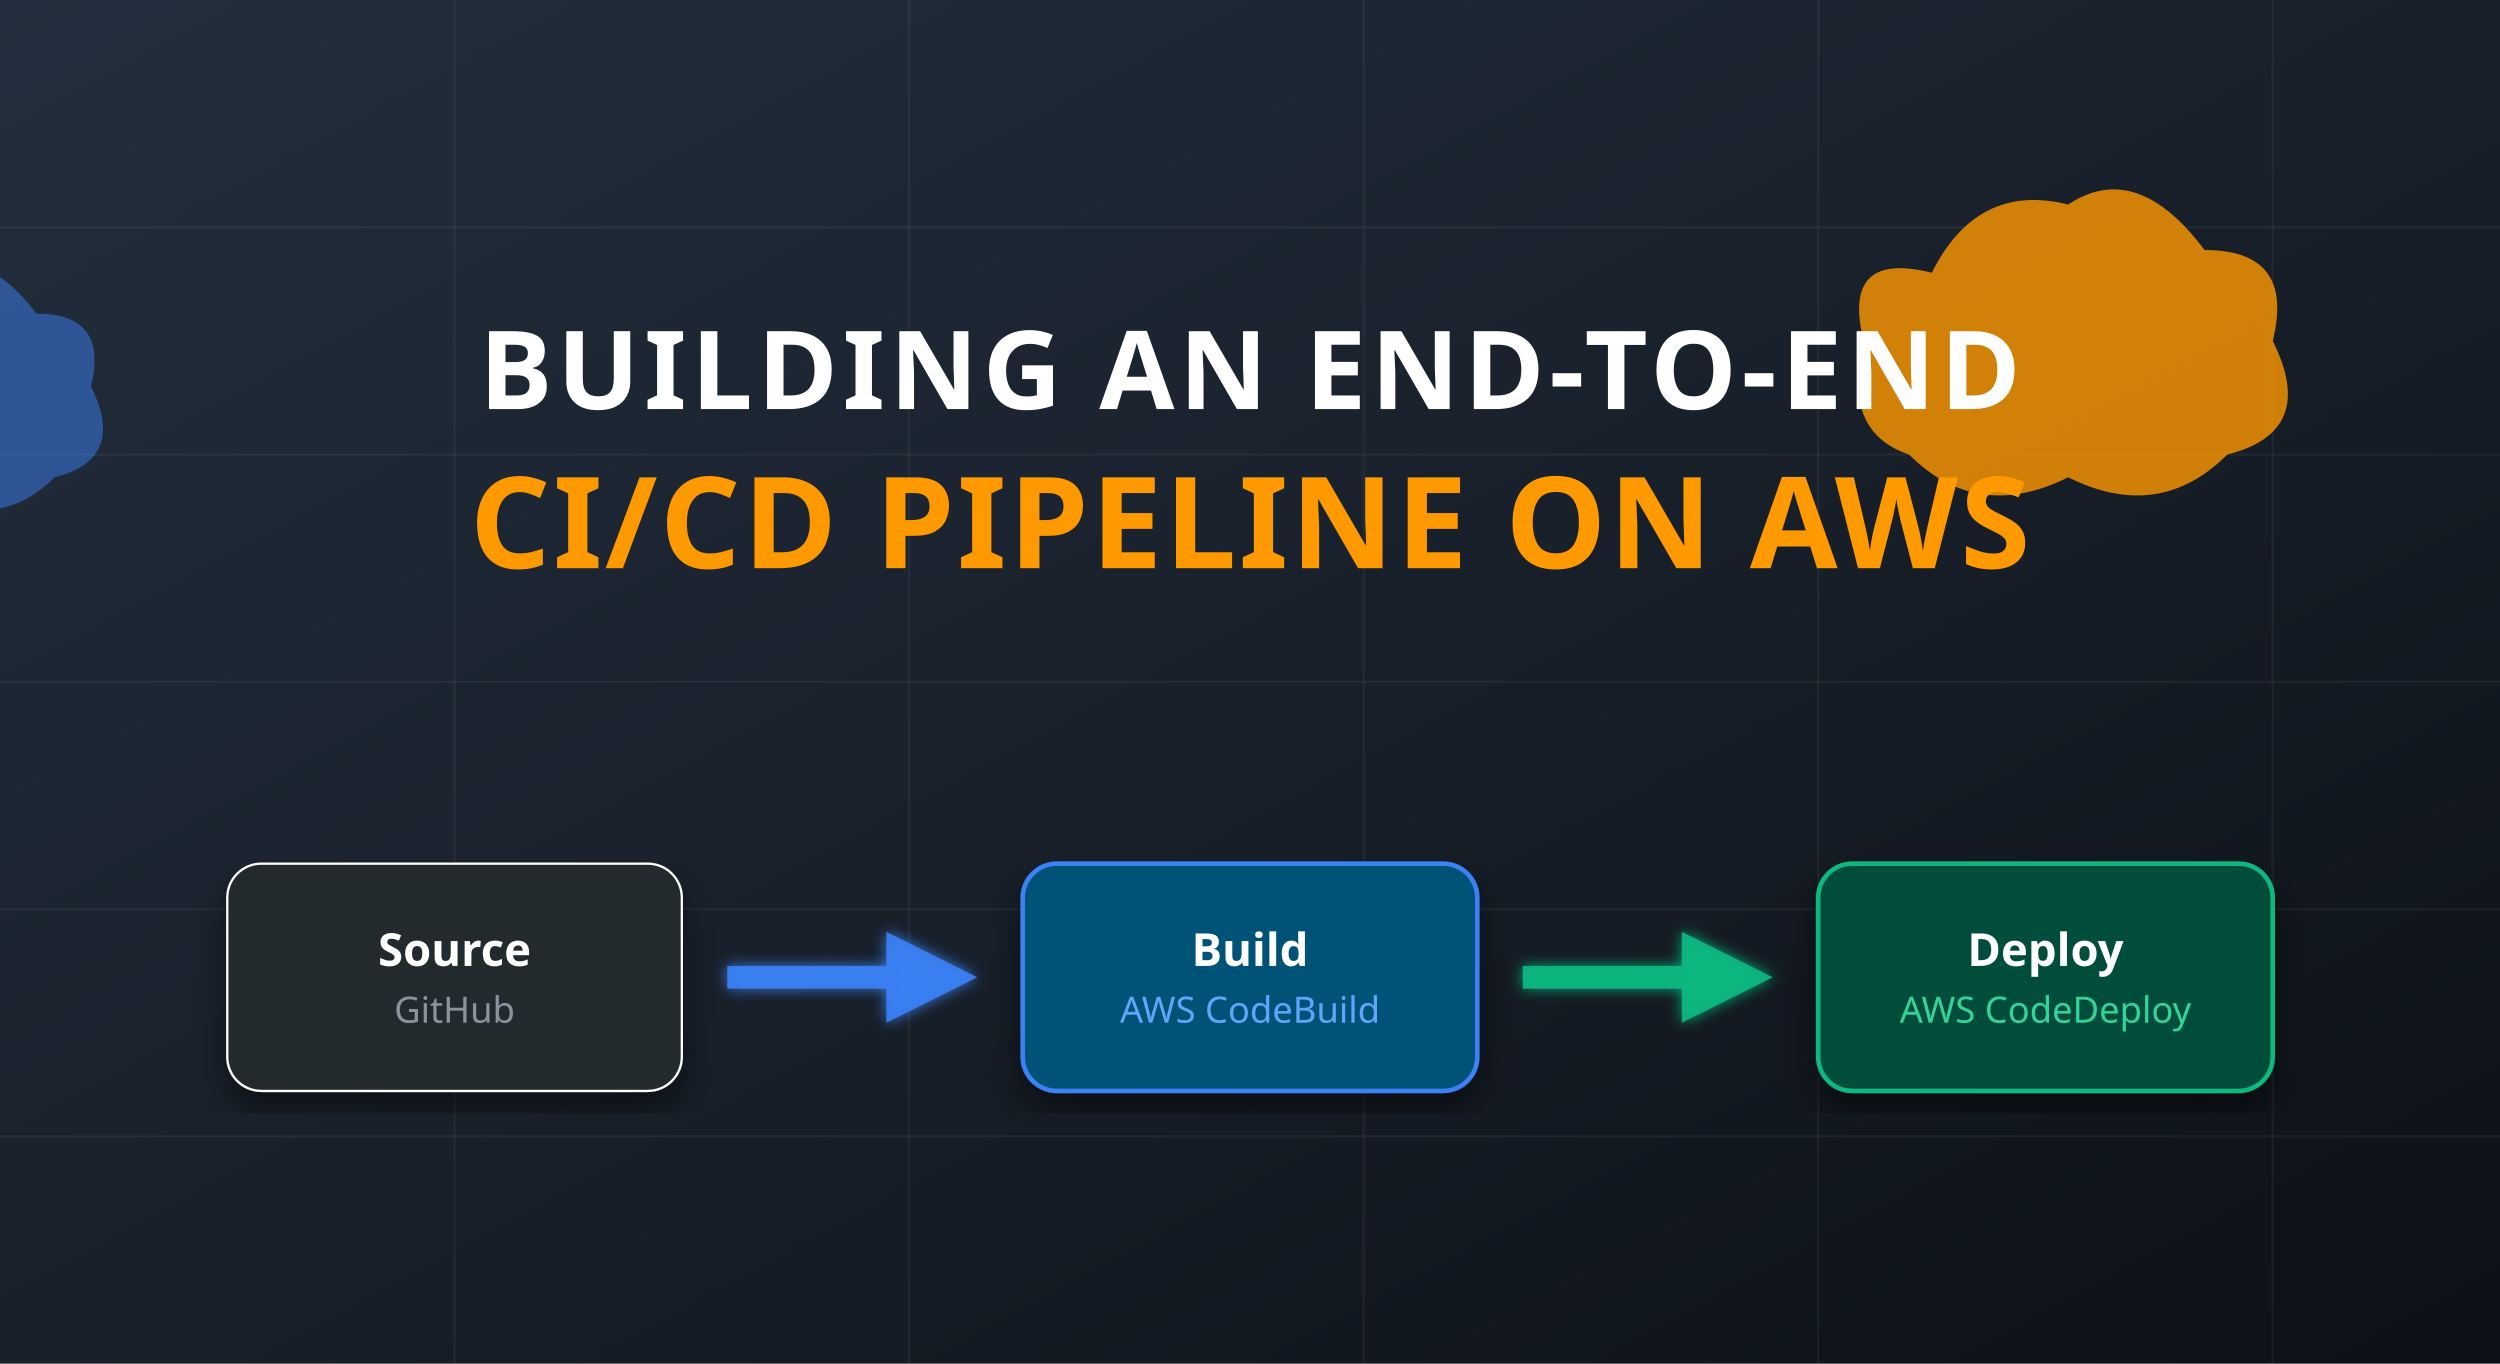
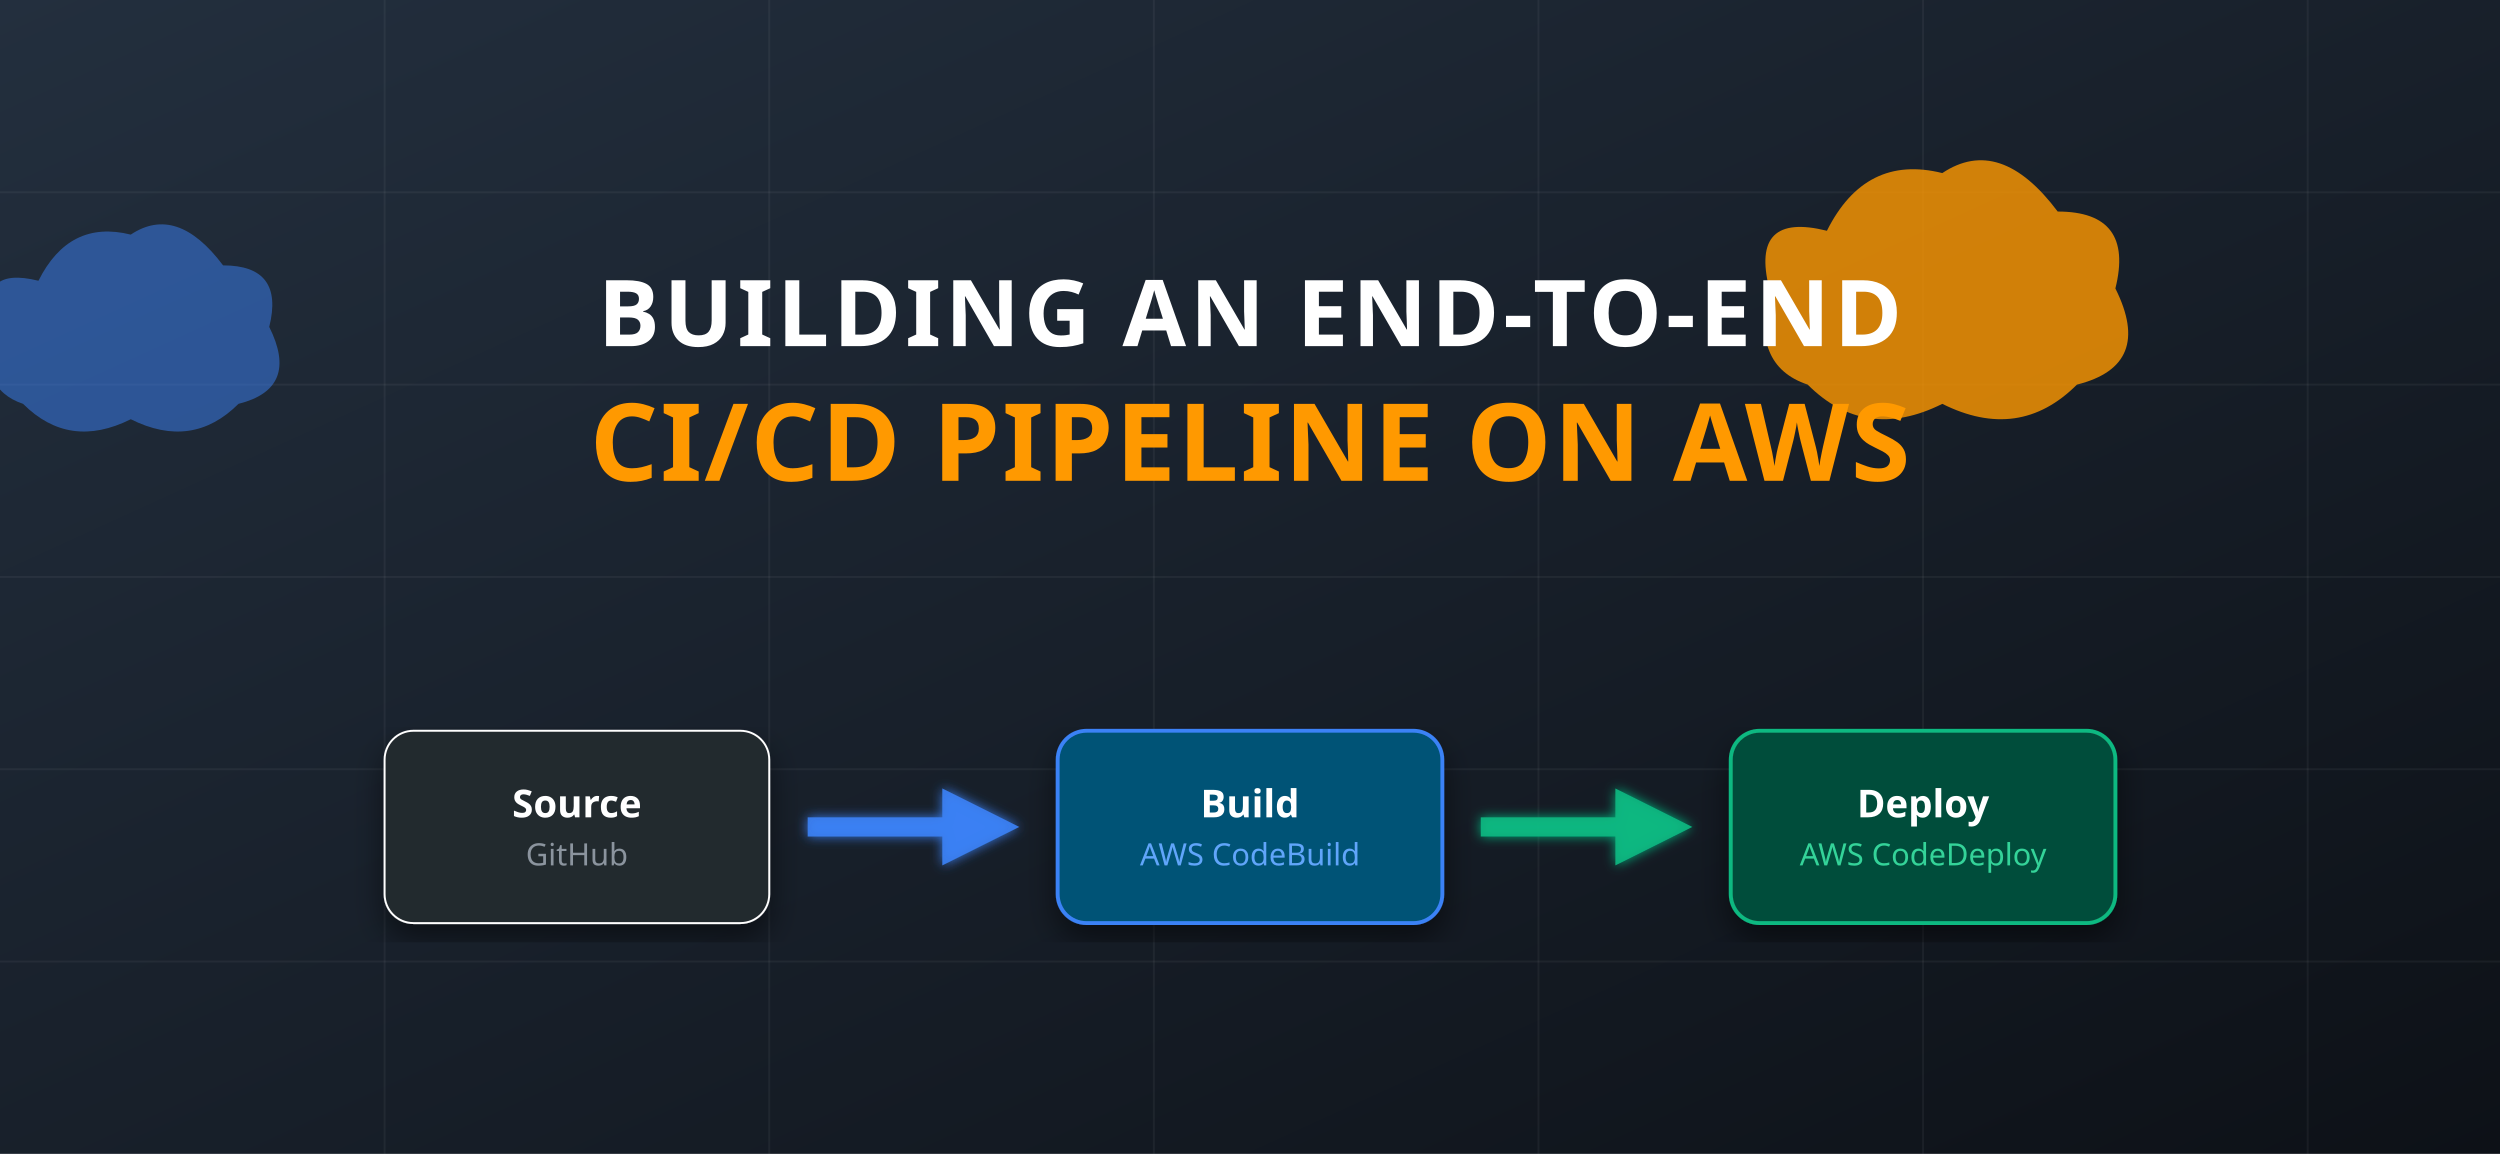
- <svg xmlns="http://www.w3.org/2000/svg" viewBox="0 0 1100 600" width="1100" height="600">
+ <svg xmlns="http://www.w3.org/2000/svg" viewBox="0 0 1300 600" width="1300" height="600">
  <defs>
    <linearGradient id="bg" x1="0%" y1="0%" x2="100%" y2="100%">
      <stop offset="0%" stop-color="#232F3E" />
      <stop offset="100%" stop-color="#0D1117" />
    </linearGradient>
    <filter id="shadow" x="-10%" y="-10%" width="120%" height="120%">
      <feDropShadow dx="0" dy="8" stdDeviation="8" flood-color="#000" flood-opacity="0.5" />
    </filter>
    <filter id="glow1" x="-20%" y="-20%" width="140%" height="140%">
      <feGaussianBlur stdDeviation="3" result="blur" />
      <feComposite in="SourceGraphic" in2="blur" operator="over" />
    </filter>
  </defs>
-   <rect width="1100" height="600" fill="url(#bg)" />
+   <rect width="1300" height="600" fill="url(#bg)" />
  <g stroke="#ffffff" stroke-width="1" stroke-opacity="0.05">
-     <line x1="0" y1="100" x2="1100" y2="100" />
-     <line x1="0" y1="200" x2="1100" y2="200" />
-     <line x1="0" y1="300" x2="1100" y2="300" />
-     <line x1="0" y1="400" x2="1100" y2="400" />
-     <line x1="0" y1="500" x2="1100" y2="500" />
+     <line x1="0" y1="100" x2="1300" y2="100" />
+     <line x1="0" y1="200" x2="1300" y2="200" />
+     <line x1="0" y1="300" x2="1300" y2="300" />
+     <line x1="0" y1="400" x2="1300" y2="400" />
+     <line x1="0" y1="500" x2="1300" y2="500" />
    <line x1="200" y1="0" x2="200" y2="600" />
    <line x1="400" y1="0" x2="400" y2="600" />
    <line x1="600" y1="0" x2="600" y2="600" />
    <line x1="800" y1="0" x2="800" y2="600" />
    <line x1="1000" y1="0" x2="1000" y2="600" />
+     <line x1="1200" y1="0" x2="1200" y2="600" />
  </g>
-   <g fill="#FF9900" opacity="0.8" transform="translate(-50, 0)">
+   <g fill="#FF9900" opacity="0.8" transform="translate(50, 0)">
    <path d="M 900 120 Q 920 80 960 90 Q 990 70 1020 110 Q 1060 110 1050 150 Q 1070 190 1030 200 Q 1000 230 960 210 Q 920 230 890 200 Q 860 190 870 150 Q 860 110 900 120 Z" />
  </g>
-   <g fill="#3b82f6" opacity="0.5" transform="translate(-800, 50) scale(0.8)">
+   <g fill="#3b82f6" opacity="0.5" transform="translate(-700, 50) scale(0.8)">
    <path d="M 900 120 Q 920 80 960 90 Q 990 70 1020 110 Q 1060 110 1050 150 Q 1070 190 1030 200 Q 1000 230 960 210 Q 920 230 890 200 Q 860 190 870 150 Q 860 110 900 120 Z" />
  </g>
-   <text x="550" y="180" fill="#ffffff" font-family="sans-serif" font-size="48" font-weight="bold" text-anchor="middle" letter-spacing="2">BUILDING AN END-TO-END</text>
-   <text x="550" y="250" fill="#FF9900" font-family="sans-serif" font-size="56" font-weight="900" text-anchor="middle" letter-spacing="1">CI/CD PIPELINE ON AWS</text>
-   <g transform="translate(100, 380)">
+   <text x="650" y="180" fill="#ffffff" font-family="sans-serif" font-size="48" font-weight="bold" text-anchor="middle" letter-spacing="2">BUILDING AN END-TO-END</text>
+   <text x="650" y="250" fill="#FF9900" font-family="sans-serif" font-size="56" font-weight="900" text-anchor="middle" letter-spacing="1">CI/CD PIPELINE ON AWS</text>
+   <g transform="translate(200, 380)">
    <rect x="0" y="0" width="200" height="100" rx="15" fill="#24292e" stroke="#ffffff" stroke-width="1" filter="url(#shadow)" />
    <text x="100" y="45" fill="#ffffff" font-family="sans-serif" font-size="20" font-weight="bold" text-anchor="middle">Source</text>
    <text x="100" y="70" fill="#8b949e" font-family="sans-serif" font-size="16" text-anchor="middle">GitHub</text>
    <g transform="translate(220, 35)" filter="url(#glow1)">
      <path d="M 0 10 L 70 10 L 70 -5 L 110 15 L 70 35 L 70 20 L 0 20 Z" fill="#3b82f6" opacity="0.9" />
    </g>
    <rect x="350" y="0" width="200" height="100" rx="15" fill="#005276" stroke="#3b82f6" stroke-width="2" filter="url(#shadow)" />
    <text x="450" y="45" fill="#ffffff" font-family="sans-serif" font-size="20" font-weight="bold" text-anchor="middle">Build</text>
    <text x="450" y="70" fill="#60a5fa" font-family="sans-serif" font-size="16" text-anchor="middle">AWS CodeBuild</text>
    <g transform="translate(570, 35)" filter="url(#glow1)">
      <path d="M 0 10 L 70 10 L 70 -5 L 110 15 L 70 35 L 70 20 L 0 20 Z" fill="#10b981" opacity="0.9" />
    </g>
    <rect x="700" y="0" width="200" height="100" rx="15" fill="#064e3b" stroke="#10b981" stroke-width="2" filter="url(#shadow)" />
    <text x="800" y="45" fill="#ffffff" font-family="sans-serif" font-size="20" font-weight="bold" text-anchor="middle">Deploy</text>
    <text x="800" y="70" fill="#34d399" font-family="sans-serif" font-size="16" text-anchor="middle">AWS CodeDeploy</text>
  </g>
</svg>
